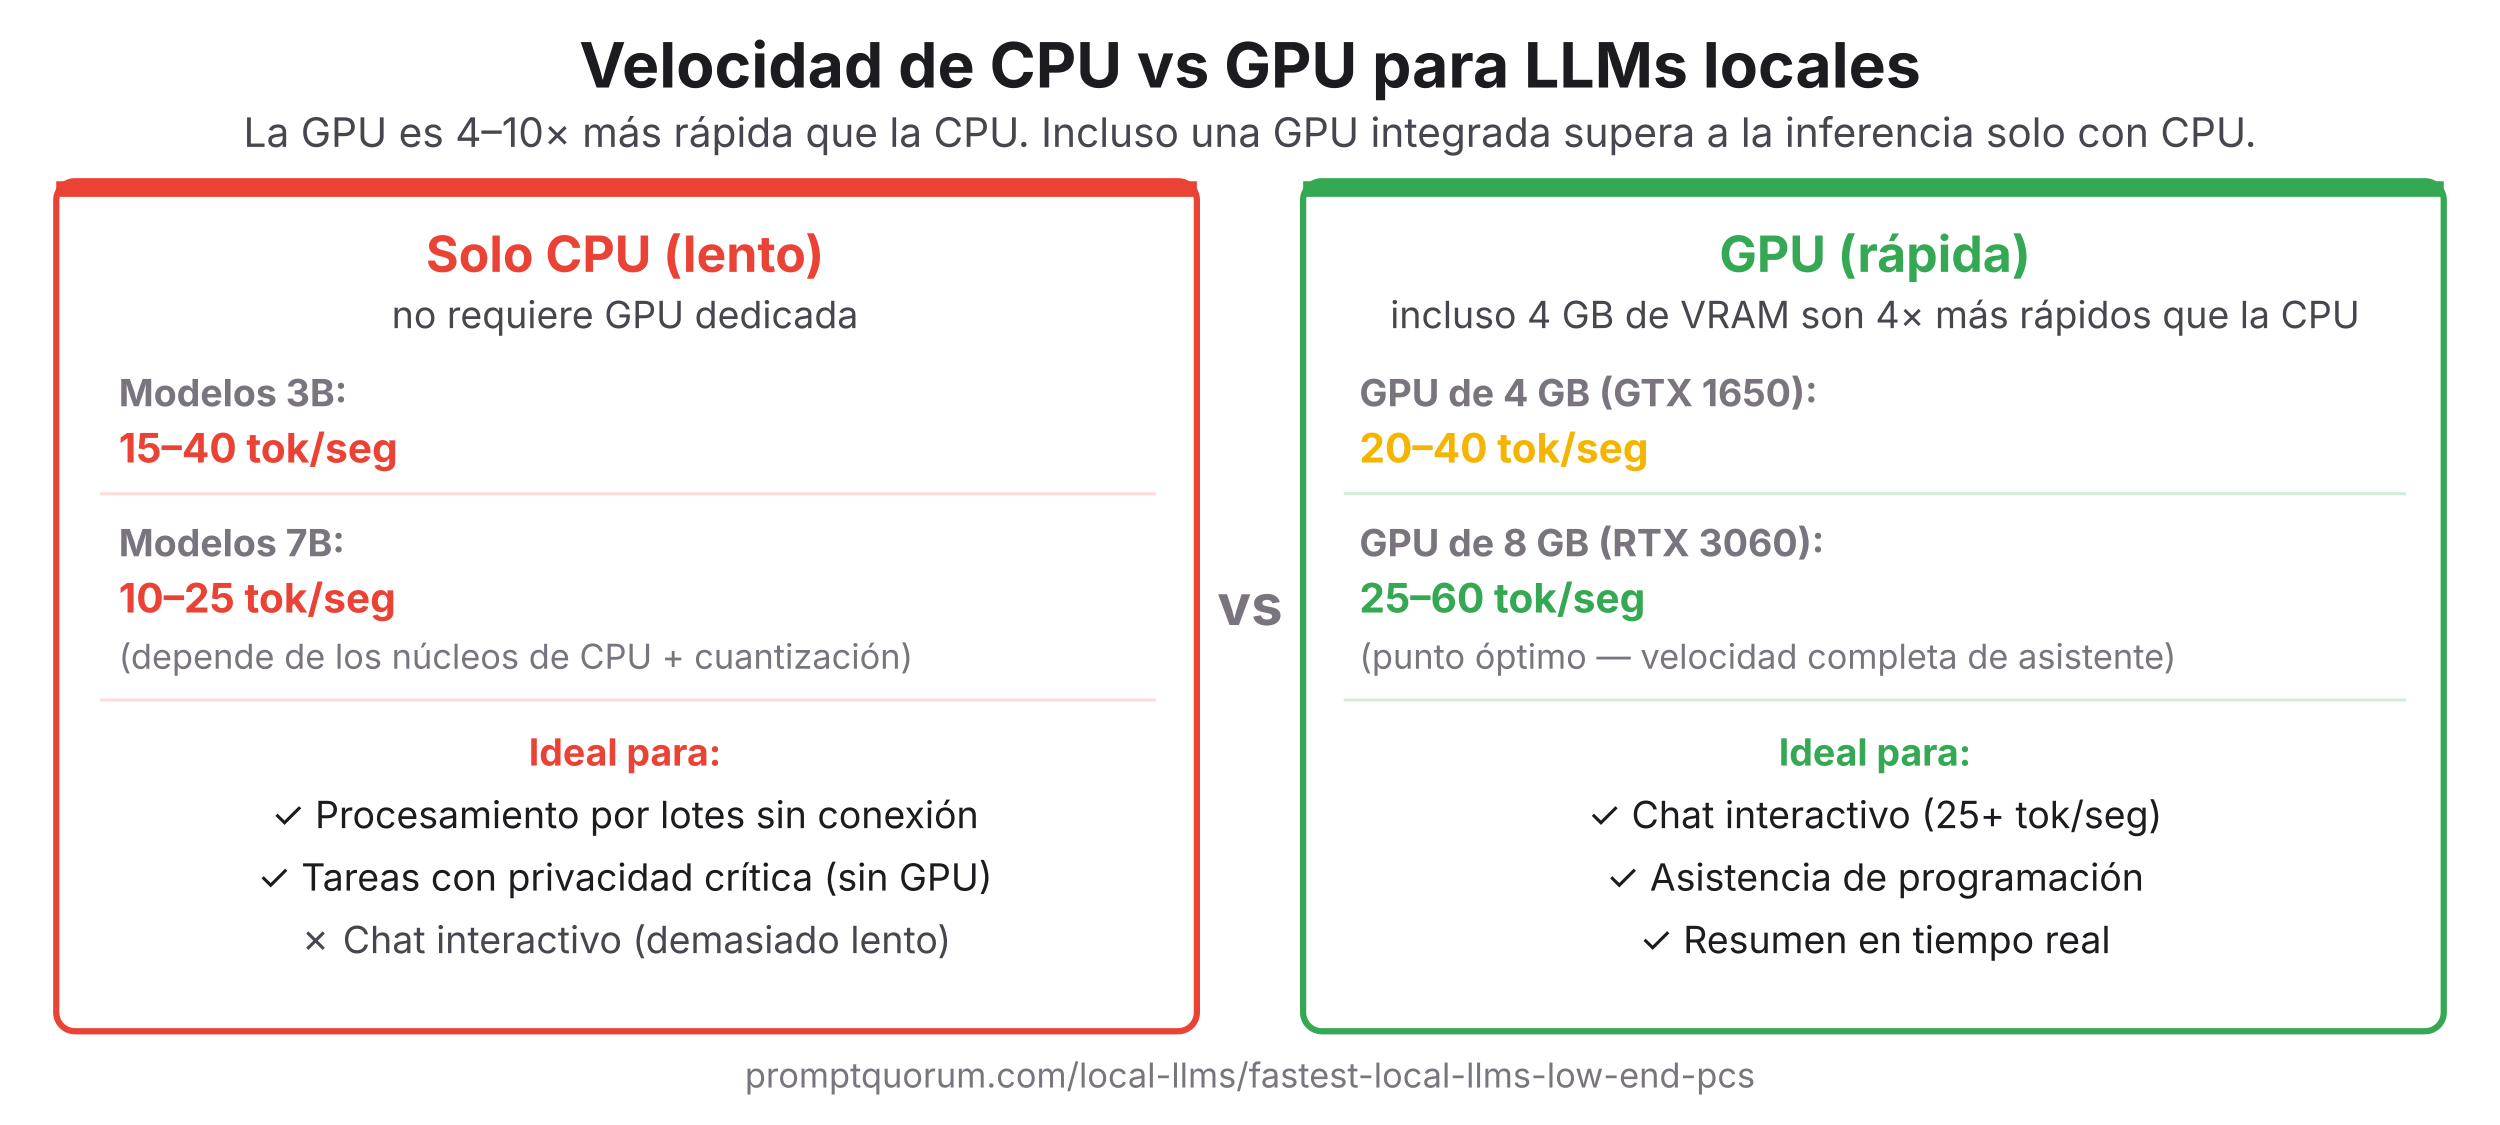
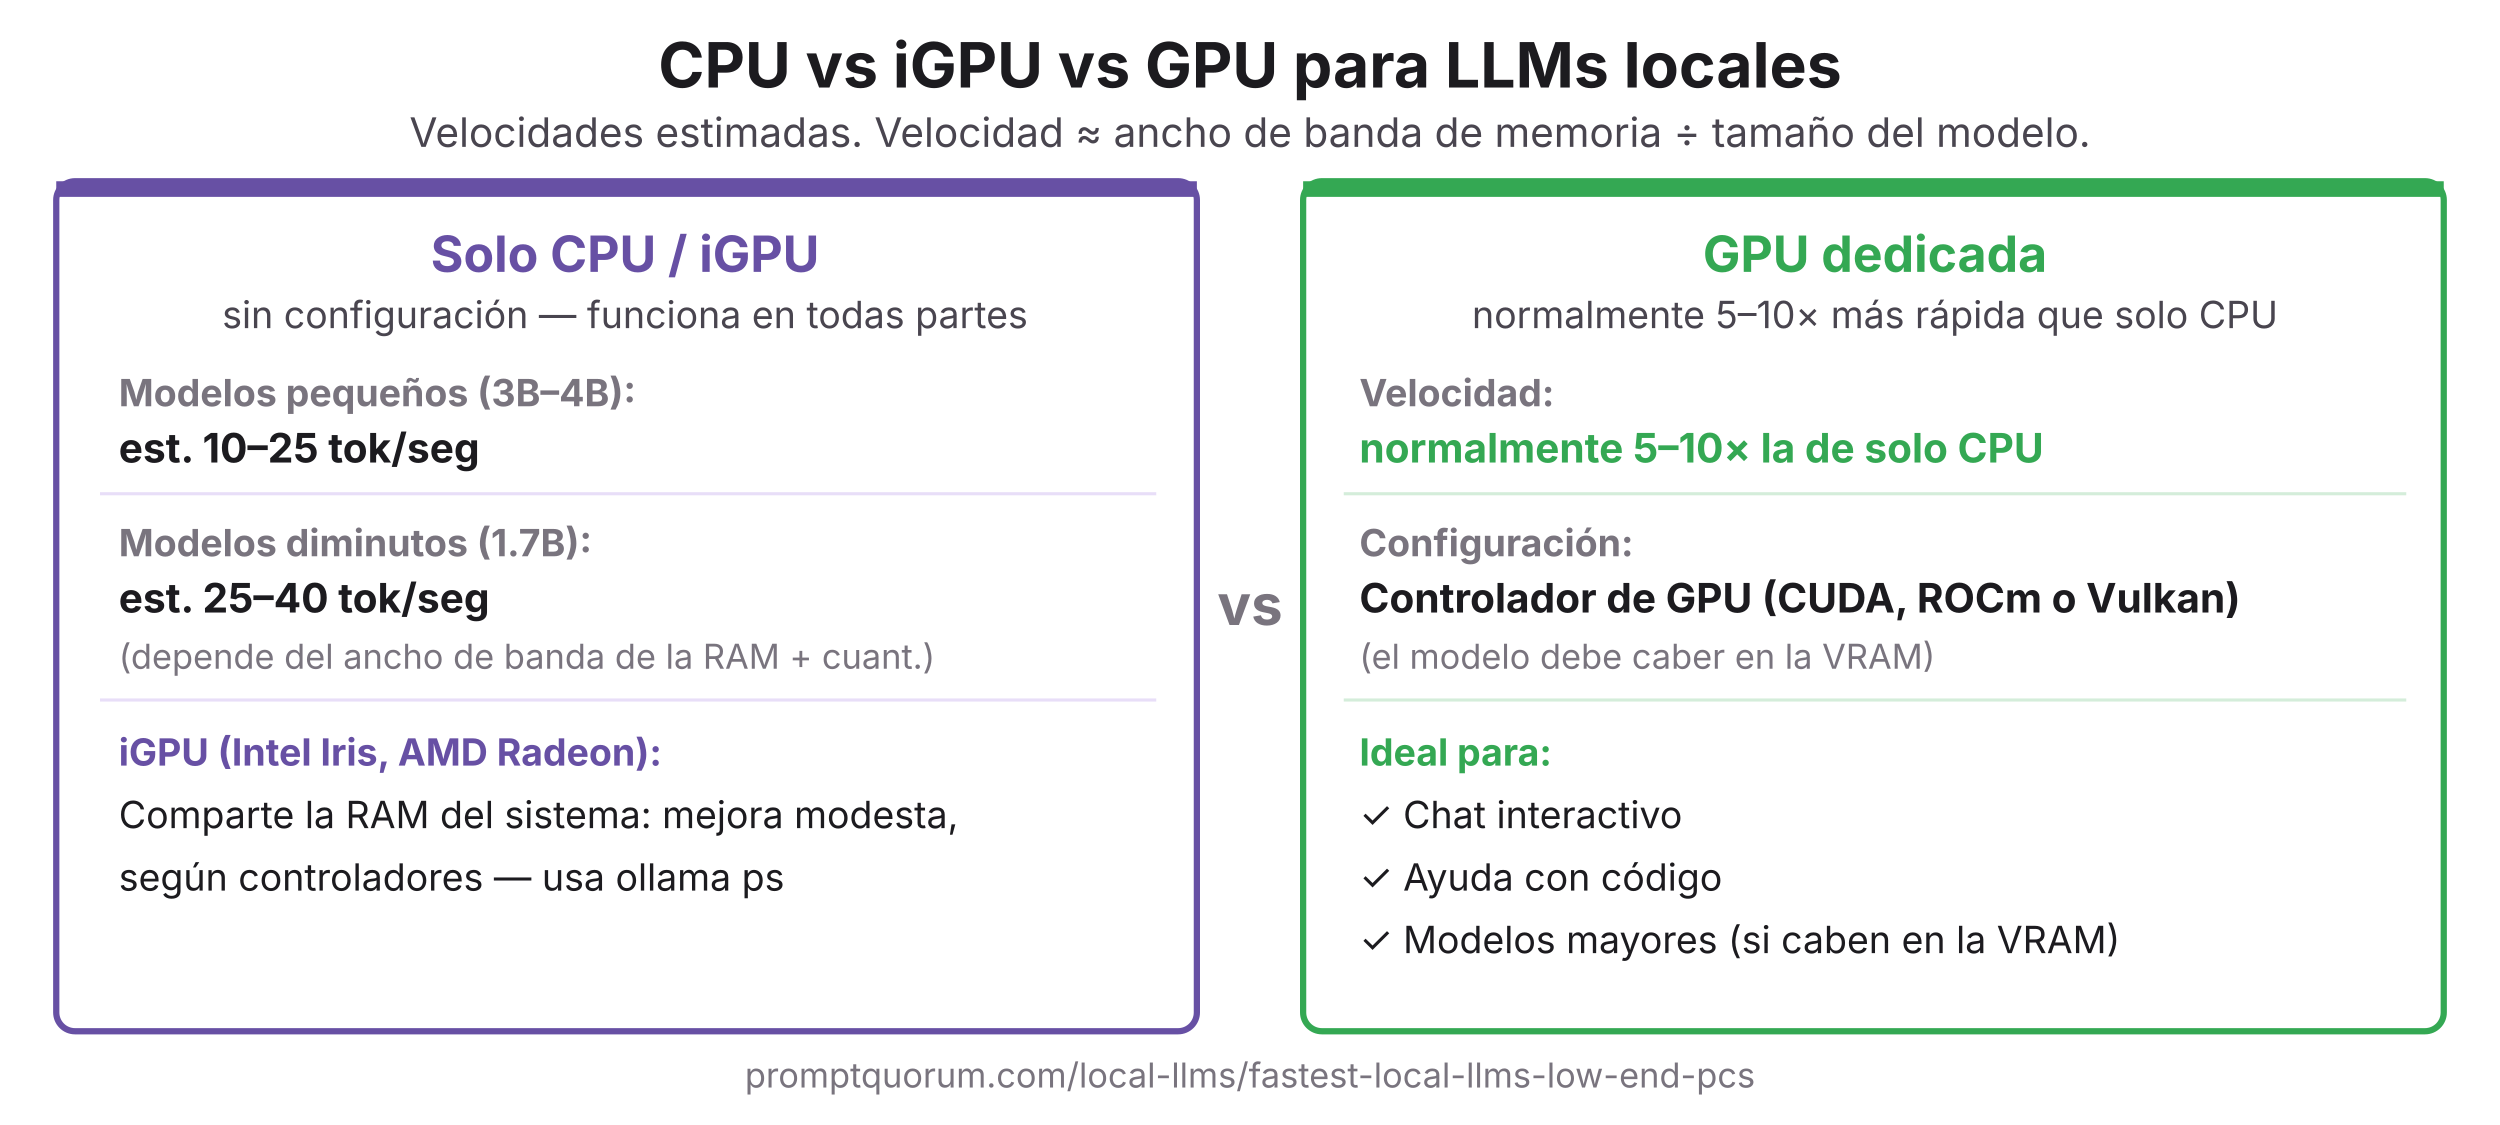
<svg xmlns="http://www.w3.org/2000/svg" viewBox="0 0 800 360">
  <rect width="800" height="360" fill="#FFFFFF" />
-   <text x="400" y="28" font-family="system-ui,-apple-system,sans-serif" font-size="20" font-weight="700" fill="#1C1B1F" text-anchor="middle">Velocidad de CPU vs GPU para LLMs locales</text>
-   <text x="400" y="47" font-family="system-ui,-apple-system,sans-serif" font-size="13" fill="#49454F" text-anchor="middle">La GPU es 4–10× más rápida que la CPU. Incluso una GPU integrada supera a la inferencia solo con CPU.</text>
-   <rect x="18" y="58" width="365" height="272" rx="6" fill="#FFFFFF" stroke="#EA4335" stroke-width="2" />
-   <rect x="18" y="58" width="365" height="5" rx="0" fill="#EA4335" />
-   <text x="200" y="87" font-family="system-ui,-apple-system,sans-serif" font-size="16" font-weight="700" fill="#EA4335" text-anchor="middle">Solo CPU (lento)</text>
-   <text x="200" y="105" font-family="system-ui,-apple-system,sans-serif" font-size="12" fill="#49454F" text-anchor="middle">no requiere GPU dedicada</text>
-   <text x="38" y="130" font-family="system-ui,-apple-system,sans-serif" font-size="12" font-weight="700" fill="#79747E">Modelos 3B:</text>
-   <text x="38" y="148" font-family="system-ui,-apple-system,sans-serif" font-size="13" font-weight="700" fill="#EA4335">15–40 tok/seg</text>
-   <line x1="32" y1="158" x2="370" y2="158" stroke="#FDDCDC" stroke-width="1" />
-   <text x="38" y="178" font-family="system-ui,-apple-system,sans-serif" font-size="12" font-weight="700" fill="#79747E">Modelos 7B:</text>
-   <text x="38" y="196" font-family="system-ui,-apple-system,sans-serif" font-size="13" font-weight="700" fill="#EA4335">10–25 tok/seg</text>
-   <text x="38" y="214" font-family="system-ui,-apple-system,sans-serif" font-size="11" fill="#79747E">(depende de los núcleos de CPU + cuantización)</text>
-   <line x1="32" y1="224" x2="370" y2="224" stroke="#FDDCDC" stroke-width="1" />
-   <text x="200" y="245" font-family="system-ui,-apple-system,sans-serif" font-size="12" font-weight="700" fill="#EA4335" text-anchor="middle">Ideal para:</text>
-   <text x="200" y="265" font-family="system-ui,-apple-system,sans-serif" font-size="12" fill="#1C1B1F" text-anchor="middle">✓ Procesamiento por lotes sin conexión</text>
-   <text x="200" y="285" font-family="system-ui,-apple-system,sans-serif" font-size="12" fill="#1C1B1F" text-anchor="middle">✓ Tareas con privacidad crítica (sin GPU)</text>
-   <text x="200" y="305" font-family="system-ui,-apple-system,sans-serif" font-size="12" fill="#49454F" text-anchor="middle">✗ Chat interactivo (demasiado lento)</text>
+   <text x="400" y="28" font-family="system-ui,-apple-system,sans-serif" font-size="20" font-weight="700" fill="#1C1B1F" text-anchor="middle">CPU vs iGPU vs GPU para LLMs locales</text>
+   <text x="400" y="47" font-family="system-ui,-apple-system,sans-serif" font-size="13" fill="#49454F" text-anchor="middle">Velocidades estimadas. Velocidad ≈ ancho de banda de memoria ÷ tamaño del modelo.</text>
+   <rect x="18" y="58" width="365" height="272" rx="6" fill="#FFFFFF" stroke="#6750A4" stroke-width="2" />
+   <rect x="18" y="58" width="365" height="5" fill="#6750A4" />
  <rect x="417" y="58" width="365" height="272" rx="6" fill="#FFFFFF" stroke="#34A853" stroke-width="2" />
-   <rect x="417" y="58" width="365" height="5" rx="0" fill="#34A853" />
-   <text x="600" y="87" font-family="system-ui,-apple-system,sans-serif" font-size="16" font-weight="700" fill="#34A853" text-anchor="middle">GPU (rápida)</text>
-   <text x="600" y="105" font-family="system-ui,-apple-system,sans-serif" font-size="12" fill="#49454F" text-anchor="middle">incluso 4 GB de VRAM son 4× más rápidos que la CPU</text>
-   <text x="435" y="130" font-family="system-ui,-apple-system,sans-serif" font-size="12" font-weight="700" fill="#79747E">GPU de 4 GB (GTX 1650):</text>
-   <text x="435" y="148" font-family="system-ui,-apple-system,sans-serif" font-size="13" font-weight="700" fill="#F4B400">20–40 tok/seg</text>
+   <rect x="417" y="58" width="365" height="5" fill="#34A853" />
+   <text x="200" y="87" font-family="system-ui,-apple-system,sans-serif" font-size="16" font-weight="700" fill="#6750A4" text-anchor="middle">Solo CPU / iGPU</text>
+   <text x="200" y="105" font-family="system-ui,-apple-system,sans-serif" font-size="12" fill="#49454F" text-anchor="middle">sin configuración — funciona en todas partes</text>
+   <text x="38" y="130" font-family="system-ui,-apple-system,sans-serif" font-size="12" font-weight="700" fill="#79747E">Modelos pequeños (3B–4B):</text>
+   <text x="38" y="148" font-family="system-ui,-apple-system,sans-serif" font-size="13" font-weight="700" fill="#1C1B1F">est. 10–25 tok/seg</text>
+   <line x1="32" y1="158" x2="370" y2="158" stroke="#E8DEF8" stroke-width="1" />
+   <text x="38" y="178" font-family="system-ui,-apple-system,sans-serif" font-size="12" font-weight="700" fill="#79747E">Modelos diminutos (1.7B):</text>
+   <text x="38" y="196" font-family="system-ui,-apple-system,sans-serif" font-size="13" font-weight="700" fill="#1C1B1F">est. 25–40 tok/seg</text>
+   <text x="38" y="214" font-family="system-ui,-apple-system,sans-serif" font-size="11" fill="#79747E">(depende del ancho de banda de la RAM + cuant.)</text>
+   <line x1="32" y1="224" x2="370" y2="224" stroke="#E8DEF8" stroke-width="1" />
+   <text x="38" y="245" font-family="system-ui,-apple-system,sans-serif" font-size="12" font-weight="700" fill="#6750A4">iGPU (Intel Iris, AMD Radeon):</text>
+   <text x="38" y="265" font-family="system-ui,-apple-system,sans-serif" font-size="12" fill="#1C1B1F">Comparte la RAM del sistema: mejora modesta,</text>
+   <text x="38" y="285" font-family="system-ui,-apple-system,sans-serif" font-size="12" fill="#1C1B1F">según controladores — usa ollama ps</text>
+   <text x="600" y="87" font-family="system-ui,-apple-system,sans-serif" font-size="16" font-weight="700" fill="#34A853" text-anchor="middle">GPU dedicada</text>
+   <text x="600" y="105" font-family="system-ui,-apple-system,sans-serif" font-size="12" fill="#49454F" text-anchor="middle">normalmente 5–10× más rápida que solo CPU</text>
+   <text x="435" y="130" font-family="system-ui,-apple-system,sans-serif" font-size="12" font-weight="700" fill="#79747E">Velocidad:</text>
+   <text x="435" y="148" font-family="system-ui,-apple-system,sans-serif" font-size="13" font-weight="700" fill="#34A853">normalmente 5–10× la de solo CPU</text>
  <line x1="430" y1="158" x2="770" y2="158" stroke="#D4EDDA" stroke-width="1" />
-   <text x="435" y="178" font-family="system-ui,-apple-system,sans-serif" font-size="12" font-weight="700" fill="#79747E">GPU de 8 GB (RTX 3060):</text>
-   <text x="435" y="196" font-family="system-ui,-apple-system,sans-serif" font-size="13" font-weight="700" fill="#34A853">25–60 tok/seg</text>
-   <text x="435" y="214" font-family="system-ui,-apple-system,sans-serif" font-size="11" fill="#79747E">(punto óptimo — velocidad completa de asistente)</text>
+   <text x="435" y="178" font-family="system-ui,-apple-system,sans-serif" font-size="12" font-weight="700" fill="#79747E">Configuración:</text>
+   <text x="435" y="196" font-family="system-ui,-apple-system,sans-serif" font-size="13" font-weight="700" fill="#1C1B1F">Controlador de GPU (CUDA, ROCm o Vulkan)</text>
+   <text x="435" y="214" font-family="system-ui,-apple-system,sans-serif" font-size="11" fill="#79747E">(el modelo debe caber en la VRAM)</text>
  <line x1="430" y1="224" x2="770" y2="224" stroke="#D4EDDA" stroke-width="1" />
-   <text x="600" y="245" font-family="system-ui,-apple-system,sans-serif" font-size="12" font-weight="700" fill="#34A853" text-anchor="middle">Ideal para:</text>
-   <text x="600" y="265" font-family="system-ui,-apple-system,sans-serif" font-size="12" fill="#1C1B1F" text-anchor="middle">✓ Chat interactivo (25+ tok/seg)</text>
-   <text x="600" y="285" font-family="system-ui,-apple-system,sans-serif" font-size="12" fill="#1C1B1F" text-anchor="middle">✓ Asistencia de programación</text>
-   <text x="600" y="305" font-family="system-ui,-apple-system,sans-serif" font-size="12" fill="#1C1B1F" text-anchor="middle">✓ Resumen en tiempo real</text>
+   <text x="435" y="245" font-family="system-ui,-apple-system,sans-serif" font-size="12" font-weight="700" fill="#34A853">Ideal para:</text>
+   <text x="435" y="265" font-family="system-ui,-apple-system,sans-serif" font-size="12" fill="#1C1B1F">✓ Chat interactivo</text>
+   <text x="435" y="285" font-family="system-ui,-apple-system,sans-serif" font-size="12" fill="#1C1B1F">✓ Ayuda con código</text>
+   <text x="435" y="305" font-family="system-ui,-apple-system,sans-serif" font-size="12" fill="#1C1B1F">✓ Modelos mayores (si caben en la VRAM)</text>
  <text x="400" y="200" font-family="system-ui,-apple-system,sans-serif" font-size="18" font-weight="700" fill="#79747E" text-anchor="middle">vs</text>
  <text x="400" y="348" font-family="system-ui,-apple-system,sans-serif" font-size="11" fill="#79747E" text-anchor="middle">promptquorum.com/local-llms/fastest-local-llms-low-end-pcs</text>
</svg>
